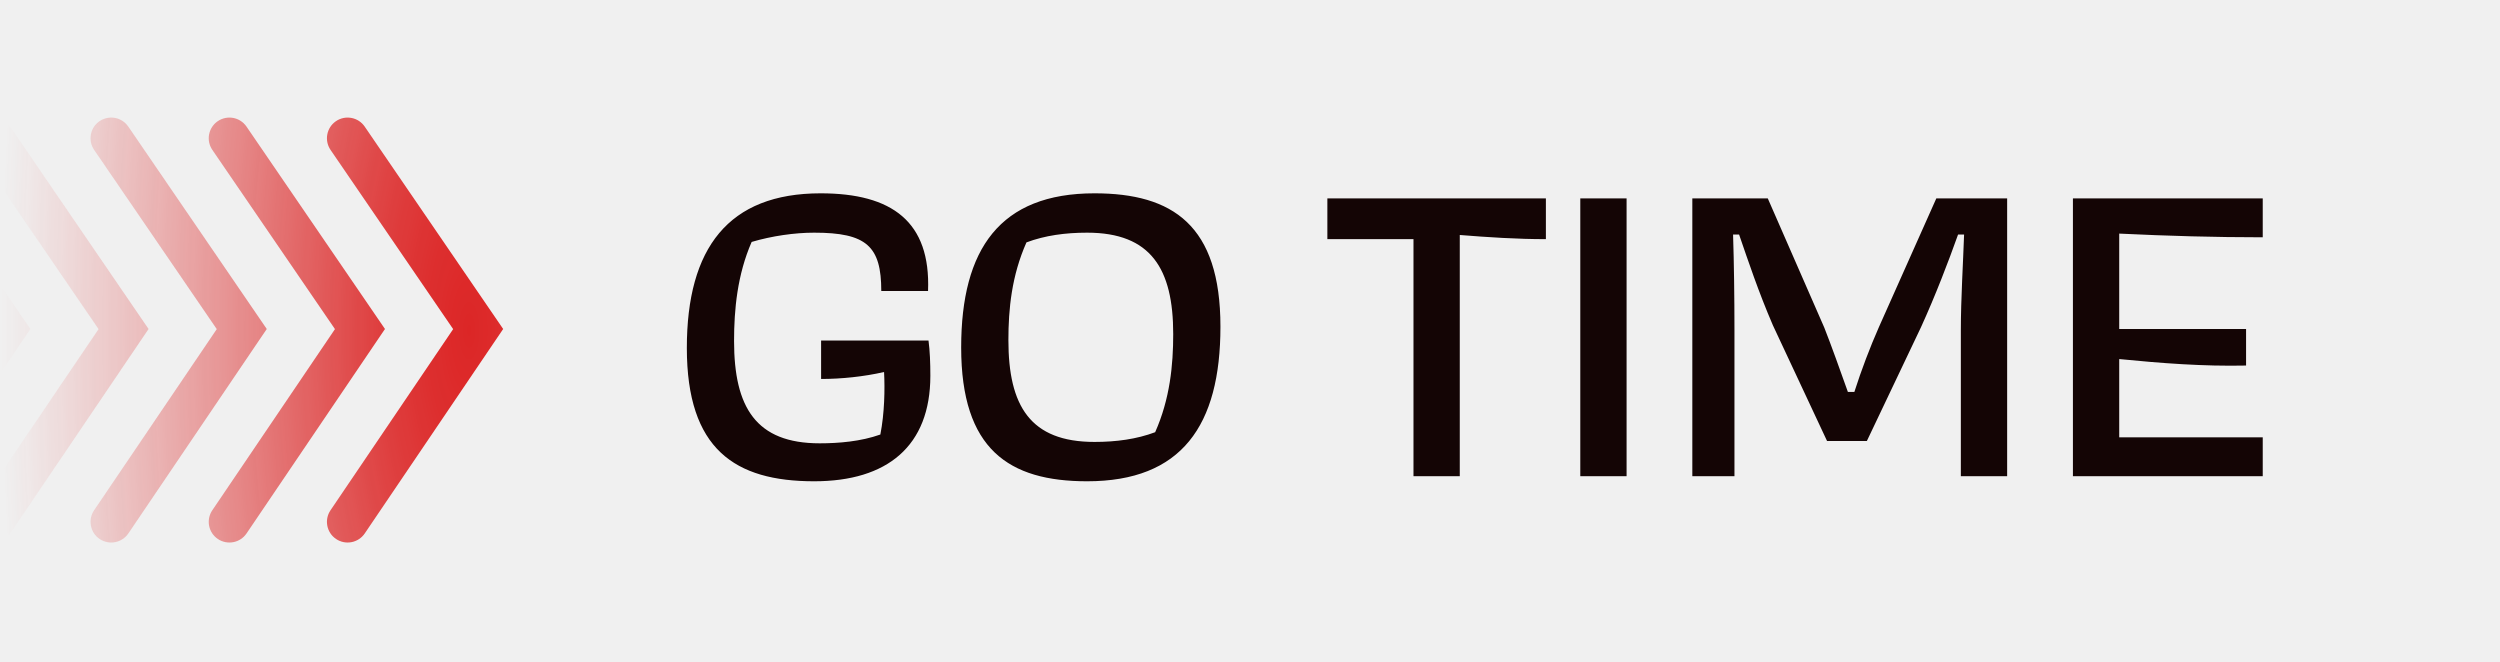
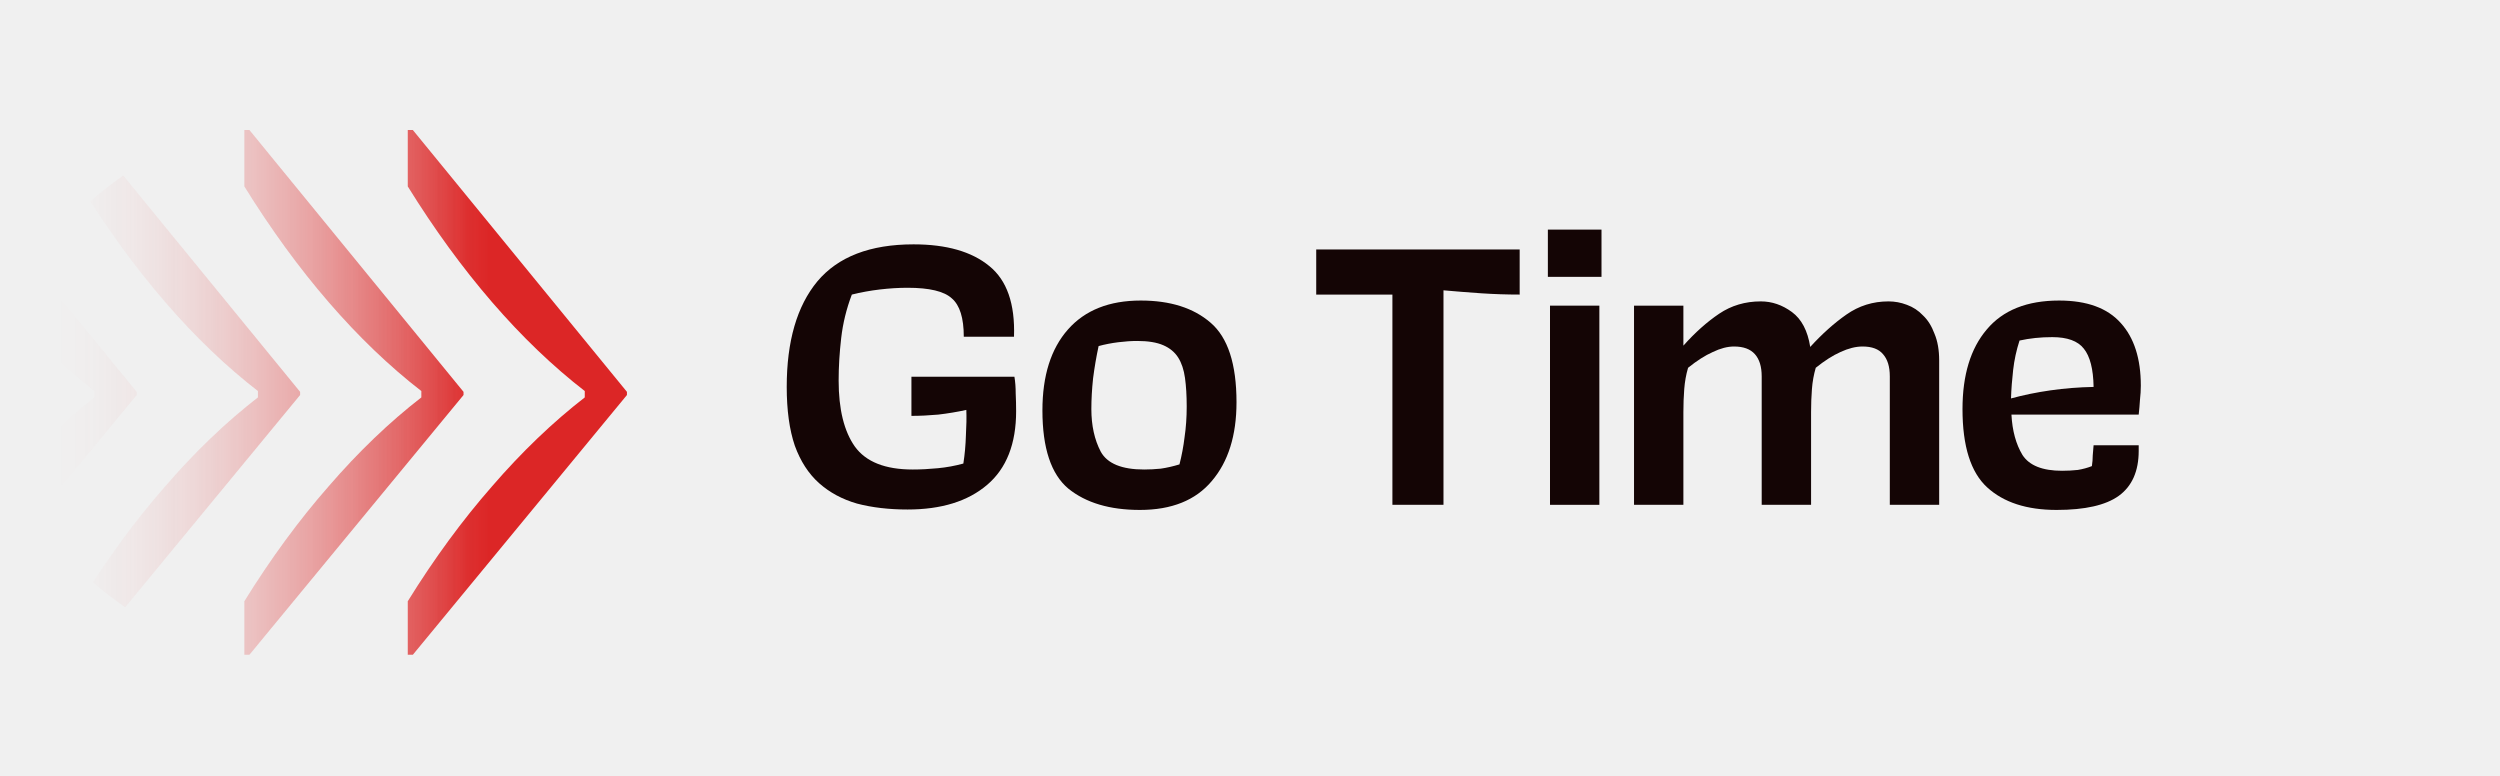
- <svg xmlns="http://www.w3.org/2000/svg" width="189" height="50" viewBox="0 0 189 50" fill="none">
-   <g id="logomark--black">
-     <g id="iconmark">
-       <mask id="mask0_62_1292" style="mask-type:alpha" maskUnits="userSpaceOnUse" x="0" y="1" width="48" height="48">
-         <rect id="mask" y="1" width="48" height="48" fill="url(#paint0_radial_62_1292)" />
+ <svg xmlns="http://www.w3.org/2000/svg" width="158" height="49" viewBox="0 0 158 49" fill="none">
+   <path d="M57.683 29.673C58.185 29.673 58.714 29.646 59.27 29.592C59.826 29.538 60.364 29.44 60.884 29.296C60.974 28.722 61.027 28.131 61.045 27.521C61.081 26.911 61.09 26.373 61.072 25.907C60.498 26.032 59.907 26.131 59.297 26.203C58.705 26.256 58.14 26.283 57.602 26.283V23.809H64.112C64.165 24.131 64.192 24.481 64.192 24.858C64.21 25.234 64.219 25.611 64.219 25.988C64.219 28.05 63.61 29.601 62.39 30.641C61.171 31.681 59.494 32.201 57.36 32.201C56.176 32.201 55.109 32.076 54.159 31.825C53.227 31.556 52.428 31.125 51.765 30.534C51.102 29.942 50.59 29.153 50.232 28.166C49.891 27.162 49.721 25.925 49.721 24.454C49.721 21.567 50.366 19.343 51.657 17.783C52.967 16.223 54.993 15.443 57.737 15.443C59.817 15.443 61.413 15.9 62.525 16.815C63.636 17.712 64.156 19.2 64.085 21.28H60.911C60.911 20.097 60.66 19.29 60.157 18.859C59.673 18.411 58.741 18.187 57.36 18.187C56.804 18.187 56.221 18.223 55.612 18.294C55.002 18.366 54.41 18.474 53.836 18.617C53.495 19.514 53.271 20.428 53.164 21.361C53.056 22.293 53.002 23.19 53.002 24.051C53.002 25.862 53.343 27.252 54.025 28.22C54.724 29.189 55.943 29.673 57.683 29.673Z" fill="#140505" />
+   <path d="M65.881 25.934C65.881 23.746 66.419 22.042 67.495 20.823C68.571 19.604 70.104 18.994 72.095 18.994C73.96 18.994 75.43 19.46 76.506 20.392C77.6 21.325 78.147 23.002 78.147 25.423C78.147 27.521 77.627 29.18 76.587 30.399C75.565 31.618 74.049 32.228 72.041 32.228C70.14 32.228 68.634 31.78 67.522 30.883C66.428 29.969 65.881 28.319 65.881 25.934ZM71.879 21.549C71.503 21.549 71.099 21.576 70.669 21.63C70.239 21.684 69.826 21.764 69.432 21.872C69.288 22.535 69.172 23.217 69.082 23.916C69.01 24.598 68.974 25.243 68.974 25.853C68.974 26.893 69.172 27.79 69.566 28.543C69.979 29.296 70.893 29.673 72.31 29.673C72.65 29.673 73 29.655 73.359 29.619C73.736 29.565 74.13 29.475 74.542 29.35C74.686 28.794 74.793 28.22 74.865 27.628C74.955 27.019 75 26.373 75 25.692C75 25.01 74.964 24.409 74.892 23.889C74.82 23.369 74.677 22.939 74.462 22.598C74.246 22.258 73.933 21.997 73.52 21.818C73.108 21.639 72.561 21.549 71.879 21.549Z" fill="#140505" />
+   <path d="M83.185 18.617V15.766H96.043V18.617C95.236 18.617 94.429 18.59 93.622 18.537C92.833 18.483 92.035 18.42 91.228 18.348V31.905H88V18.617H83.185Z" fill="#140505" />
+   <path d="M101.215 17.497H97.825V14.511H101.215V17.497ZM101.08 31.905H97.96V19.317H101.08V31.905Z" fill="#140505" />
+   <path d="M106.39 26.041V31.905H103.27V19.317H106.39V21.845C107.125 21.02 107.878 20.348 108.65 19.828C109.421 19.308 110.299 19.048 111.286 19.048C111.985 19.048 112.64 19.272 113.249 19.72C113.859 20.168 114.245 20.904 114.406 21.926C115.159 21.101 115.921 20.419 116.692 19.881C117.481 19.326 118.369 19.048 119.355 19.048C119.75 19.048 120.135 19.119 120.512 19.263C120.907 19.406 121.247 19.63 121.534 19.935C121.839 20.222 122.081 20.608 122.26 21.092C122.458 21.558 122.556 22.123 122.556 22.787V31.905H119.436V23.782C119.436 23.172 119.293 22.706 119.006 22.383C118.737 22.06 118.306 21.899 117.715 21.899C117.284 21.899 116.818 22.015 116.316 22.249C115.832 22.464 115.312 22.796 114.756 23.244C114.63 23.674 114.549 24.123 114.514 24.589C114.478 25.055 114.46 25.539 114.46 26.041V31.905H111.339V23.782C111.339 23.172 111.196 22.706 110.909 22.383C110.622 22.06 110.183 21.899 109.591 21.899C109.179 21.899 108.73 22.015 108.246 22.249C107.762 22.464 107.242 22.796 106.686 23.244C106.56 23.674 106.48 24.123 106.444 24.589C106.408 25.055 106.39 25.539 106.39 26.041Z" fill="#140505" />
+   <path d="M129.705 21.307C129.329 21.307 128.97 21.325 128.629 21.361C128.289 21.397 127.957 21.451 127.634 21.522C127.437 22.132 127.302 22.751 127.231 23.378C127.159 24.006 127.114 24.607 127.096 25.181C127.885 24.965 128.719 24.795 129.598 24.669C130.476 24.544 131.382 24.472 132.315 24.454C132.297 23.325 132.09 22.518 131.696 22.033C131.319 21.549 130.656 21.307 129.705 21.307ZM130.324 29.753C130.665 29.753 130.996 29.735 131.319 29.7C131.642 29.646 131.938 29.565 132.207 29.458C132.243 29.224 132.261 29 132.261 28.785C132.279 28.552 132.297 28.337 132.315 28.14H135.166V28.489C135.166 29.78 134.744 30.731 133.902 31.34C133.077 31.932 131.768 32.228 129.974 32.228C128.091 32.228 126.63 31.753 125.59 30.802C124.55 29.852 124.03 28.202 124.03 25.853C124.03 23.701 124.541 22.024 125.563 20.823C126.585 19.604 128.109 18.994 130.136 18.994C131.893 18.994 133.193 19.469 134.036 20.419C134.879 21.352 135.3 22.67 135.3 24.374C135.3 24.661 135.282 24.956 135.247 25.261C135.229 25.566 135.202 25.88 135.166 26.203H127.123C127.177 27.225 127.41 28.077 127.822 28.758C128.253 29.422 129.087 29.753 130.324 29.753Z" fill="#140505" />
+   <mask id="mask0_512_3287" style="mask-type:alpha" maskUnits="userSpaceOnUse" x="0" y="6" width="45" height="37">
+     <ellipse cx="22.462" cy="24.693" rx="22.427" ry="17.98" fill="url(#paint0_linear_512_3287)" />
+   </mask>
+   <g mask="url(#mask0_512_3287)">
+     <g clip-path="url(#clip0_512_3287)">
+       <mask id="mask1_512_3287" style="mask-type:alpha" maskUnits="userSpaceOnUse" x="-13" y="6" width="58" height="37">
+         <ellipse cx="16" cy="24.5" rx="29" ry="18.5" fill="url(#paint1_linear_512_3287)" />
      </mask>
-       <g mask="url(#mask0_62_1292)">
-         <g id="Group 2">
-           <path id="Vector" opacity="0.9" d="M9.698 9.569C9.21 8.857 8.238 8.675 7.525 9.162C6.813 9.649 6.63 10.622 7.118 11.334L9.698 9.569ZM18.277 24.876L19.571 25.752L20.168 24.872L19.567 23.994L18.277 24.876ZM7.114 38.576C6.63 39.291 6.817 40.263 7.531 40.746C8.246 41.23 9.218 41.043 9.702 40.329L7.114 38.576ZM7.118 11.334L16.987 25.759L19.567 23.994L9.698 9.569L7.118 11.334ZM9.702 40.329L19.571 25.752L16.983 24L7.114 38.576L9.702 40.329Z" fill="#DC2626" />
-           <path id="Vector_2" opacity="0.7" d="M-8.174 9.569C-8.661 8.857 -9.634 8.675 -10.346 9.162C-11.059 9.649 -11.241 10.622 -10.754 11.334L-8.174 9.569ZM0.405 24.876L1.7 25.752L2.296 24.872L1.695 23.994L0.405 24.876ZM-10.758 38.576C-11.242 39.291 -11.055 40.263 -10.34 40.746C-9.625 41.23 -8.654 41.043 -8.17 40.329L-10.758 38.576ZM-10.754 11.334L-0.884 25.759L1.695 23.994L-8.174 9.569L-10.754 11.334ZM-8.17 40.329L1.7 25.752L-0.889 24L-10.758 38.576L-8.17 40.329Z" fill="#DC2626" />
-           <path id="Vector_3" d="M18.634 9.569C18.146 8.857 17.174 8.675 16.461 9.162C15.749 9.649 15.566 10.622 16.054 11.334L18.634 9.569ZM27.213 24.876L28.507 25.752L29.104 24.872L28.503 23.994L27.213 24.876ZM16.05 38.576C15.566 39.291 15.753 40.263 16.468 40.746C17.182 41.23 18.154 41.043 18.638 40.329L16.05 38.576ZM16.054 11.334L25.923 25.759L28.503 23.994L18.634 9.569L16.054 11.334ZM18.638 40.329L28.507 25.752L25.919 24L16.05 38.576L18.638 40.329Z" fill="#DC2626" />
-           <path id="Vector_4" opacity="0.8" d="M0.762 9.569C0.275 8.857 -0.698 8.675 -1.41 9.162C-2.123 9.649 -2.305 10.622 -1.818 11.334L0.762 9.569ZM9.341 24.876L10.636 25.752L11.232 24.872L10.631 23.994L9.341 24.876ZM-1.822 38.576C-2.306 39.291 -2.119 40.263 -1.404 40.746C-0.689 41.23 0.282 41.043 0.766 40.329L-1.822 38.576ZM-1.818 11.334L8.052 25.759L10.631 23.994L0.762 9.569L-1.818 11.334ZM0.766 40.329L10.636 25.752L8.047 24L-1.822 38.576L0.766 40.329Z" fill="#DC2626" />
-           <path id="Vector_5" d="M27.57 9.569C27.082 8.857 26.11 8.675 25.397 9.162C24.685 9.649 24.503 10.622 24.99 11.334L27.57 9.569ZM36.149 24.876L37.443 25.752L38.04 24.872L37.439 23.994L36.149 24.876ZM24.986 38.576C24.502 39.291 24.689 40.263 25.404 40.746C26.118 41.23 27.09 41.043 27.574 40.329L24.986 38.576ZM24.99 11.334L34.859 25.759L37.439 23.994L27.57 9.569L24.99 11.334ZM27.574 40.329L37.443 25.752L34.855 24L24.986 38.576L27.574 40.329Z" fill="#DC2626" />
-         </g>
+       <g mask="url(#mask1_512_3287)">
+         <path fill-rule="evenodd" clip-rule="evenodd" d="M-5.217 11.78V8.215H-4.897L8.637 24.765V24.965L-4.894 41.38H-5.217V38C-3.539 35.293 -1.762 32.87 0.115 30.731C1.992 28.558 3.944 26.687 5.971 25.116V24.715C3.944 23.144 1.992 21.272 0.115 19.1C-1.762 16.927 -3.539 14.488 -5.217 11.78Z" fill="#DC2626" />
+         <path fill-rule="evenodd" clip-rule="evenodd" d="M5.113 11.78V8.215H5.434L18.967 24.765V24.965L5.436 41.38H5.113V38C6.791 35.293 8.568 32.87 10.445 30.731C12.323 28.558 14.274 26.687 16.301 25.116V24.715C14.274 23.144 12.323 21.272 10.445 19.1C8.568 16.927 6.791 14.488 5.113 11.78Z" fill="#DC2626" />
+         <path fill-rule="evenodd" clip-rule="evenodd" d="M15.441 11.78V8.215H15.762L29.295 24.765V24.965L15.764 41.38H15.441V38C17.119 35.293 18.896 32.87 20.774 30.731C22.651 28.558 24.602 26.687 26.629 25.116V24.715C24.602 23.144 22.651 21.272 20.774 19.1C18.896 16.927 17.119 14.488 15.441 11.78Z" fill="#DC2626" />
+         <path fill-rule="evenodd" clip-rule="evenodd" d="M25.77 11.78V8.215H26.09L39.623 24.765V24.965L26.092 41.38H25.77V38C27.447 35.293 29.225 32.87 31.102 30.731C32.979 28.558 34.931 26.687 36.957 25.116V24.715C34.931 23.144 32.979 21.272 31.102 19.1C29.225 16.927 27.447 14.488 25.77 11.78Z" fill="#DC2626" />
      </g>
    </g>
-     <path id="GO TIME" d="M61.97 33.515C57.14 33.515 55.495 30.785 55.495 25.78C55.495 23.4 55.74 20.775 56.825 18.29C58.365 17.835 60.08 17.59 61.55 17.59C65.505 17.59 66.625 18.605 66.625 22H70.16C70.37 16.75 67.43 14.615 62.04 14.615C55.075 14.615 51.925 18.745 51.925 26.305C51.925 33.97 55.565 36.385 61.55 36.385C67.08 36.385 70.335 33.725 70.335 28.405C70.335 27.46 70.3 26.515 70.195 25.745H62.075V28.65C63.615 28.65 65.295 28.475 66.835 28.125C66.905 29.42 66.87 31.24 66.555 32.85C65.085 33.375 63.405 33.515 61.97 33.515ZM82.185 36.385C89.325 36.385 92.265 32.185 92.265 24.695C92.265 17.03 88.66 14.615 82.745 14.615C75.605 14.615 72.665 18.815 72.665 26.27C72.665 33.97 76.27 36.385 82.185 36.385ZM82.745 33.41C77.88 33.41 76.235 30.68 76.235 25.71C76.235 23.365 76.48 20.845 77.6 18.325C79 17.8 80.54 17.59 82.185 17.59C87.015 17.59 88.695 20.32 88.695 25.255C88.695 27.6 88.45 30.155 87.33 32.675C85.93 33.2 84.39 33.41 82.745 33.41ZM100.349 18.08H106.859V36H110.359V17.765C112.529 17.94 114.699 18.08 116.869 18.08V15H100.349V18.08ZM122.97 36V15H119.47V36H122.97ZM131.125 24.94C131.125 22.56 131.09 19.865 131.02 17.73H131.475C132.175 19.76 132.945 22.07 134.03 24.59L138.125 33.34H141.135L145.23 24.73C146.315 22.35 147.295 19.795 148.03 17.73H148.485C148.415 19.83 148.24 22.595 148.24 24.94V36H151.74V15H146.385L142.045 24.73C141.38 26.235 140.715 27.985 140.19 29.63H139.7C139.14 28.055 138.44 26.095 137.915 24.765L133.645 15H127.94V36H131.125V24.94ZM156.713 36H171.063V33.06H160.213V27.145C163.398 27.46 166.583 27.705 169.803 27.635V24.87H160.213V17.66C163.818 17.835 167.458 17.94 171.063 17.94V15H156.713V36Z" fill="#140505" />
  </g>
  <defs>
-     <radialGradient id="paint0_radial_62_1292" cx="0" cy="0" r="1" gradientUnits="userSpaceOnUse" gradientTransform="translate(35.5 25) rotate(180) scale(35.5 98.4883)">
-       <stop stop-color="#DC2626" />
-       <stop offset="0.047" stop-color="#DC2626" stop-opacity="0.979" />
-       <stop offset="0.089" stop-color="#DC2626" stop-opacity="0.956" />
-       <stop offset="0.128" stop-color="#DC2626" stop-opacity="0.93" />
-       <stop offset="0.166" stop-color="#DC2626" stop-opacity="0.899" />
-       <stop offset="0.204" stop-color="#DC2626" stop-opacity="0.863" />
-       <stop offset="0.244" stop-color="#DC2626" stop-opacity="0.821" />
-       <stop offset="0.288" stop-color="#DC2626" stop-opacity="0.771" />
-       <stop offset="0.338" stop-color="#DC2626" stop-opacity="0.714" />
-       <stop offset="0.396" stop-color="#DC2626" stop-opacity="0.647" />
-       <stop offset="0.463" stop-color="#DC2626" stop-opacity="0.57" />
-       <stop offset="0.541" stop-color="#DC2626" stop-opacity="0.482" />
-       <stop offset="0.632" stop-color="#DC2626" stop-opacity="0.382" />
-       <stop offset="0.738" stop-color="#DC2626" stop-opacity="0.269" />
-       <stop offset="0.86" stop-color="#DC2626" stop-opacity="0.142" />
+     <linearGradient id="paint0_linear_512_3287" x1="37.929" y1="24.5" x2="2.162" y2="24.5" gradientUnits="userSpaceOnUse">
+       <stop offset="0.196" stop-color="#DC2626" />
      <stop offset="1" stop-color="#DC2626" stop-opacity="0" />
-     </radialGradient>
+     </linearGradient>
+     <linearGradient id="paint1_linear_512_3287" x1="36" y1="24.301" x2="3" y2="24.301" gradientUnits="userSpaceOnUse">
+       <stop offset="0.196" stop-color="#DC2626" />
+       <stop offset="1" stop-color="#DC2626" stop-opacity="0" />
+     </linearGradient>
+     <clipPath id="clip0_512_3287">
+       <rect width="47" height="47" fill="white" transform="translate(0 1)" />
+     </clipPath>
  </defs>
</svg>
